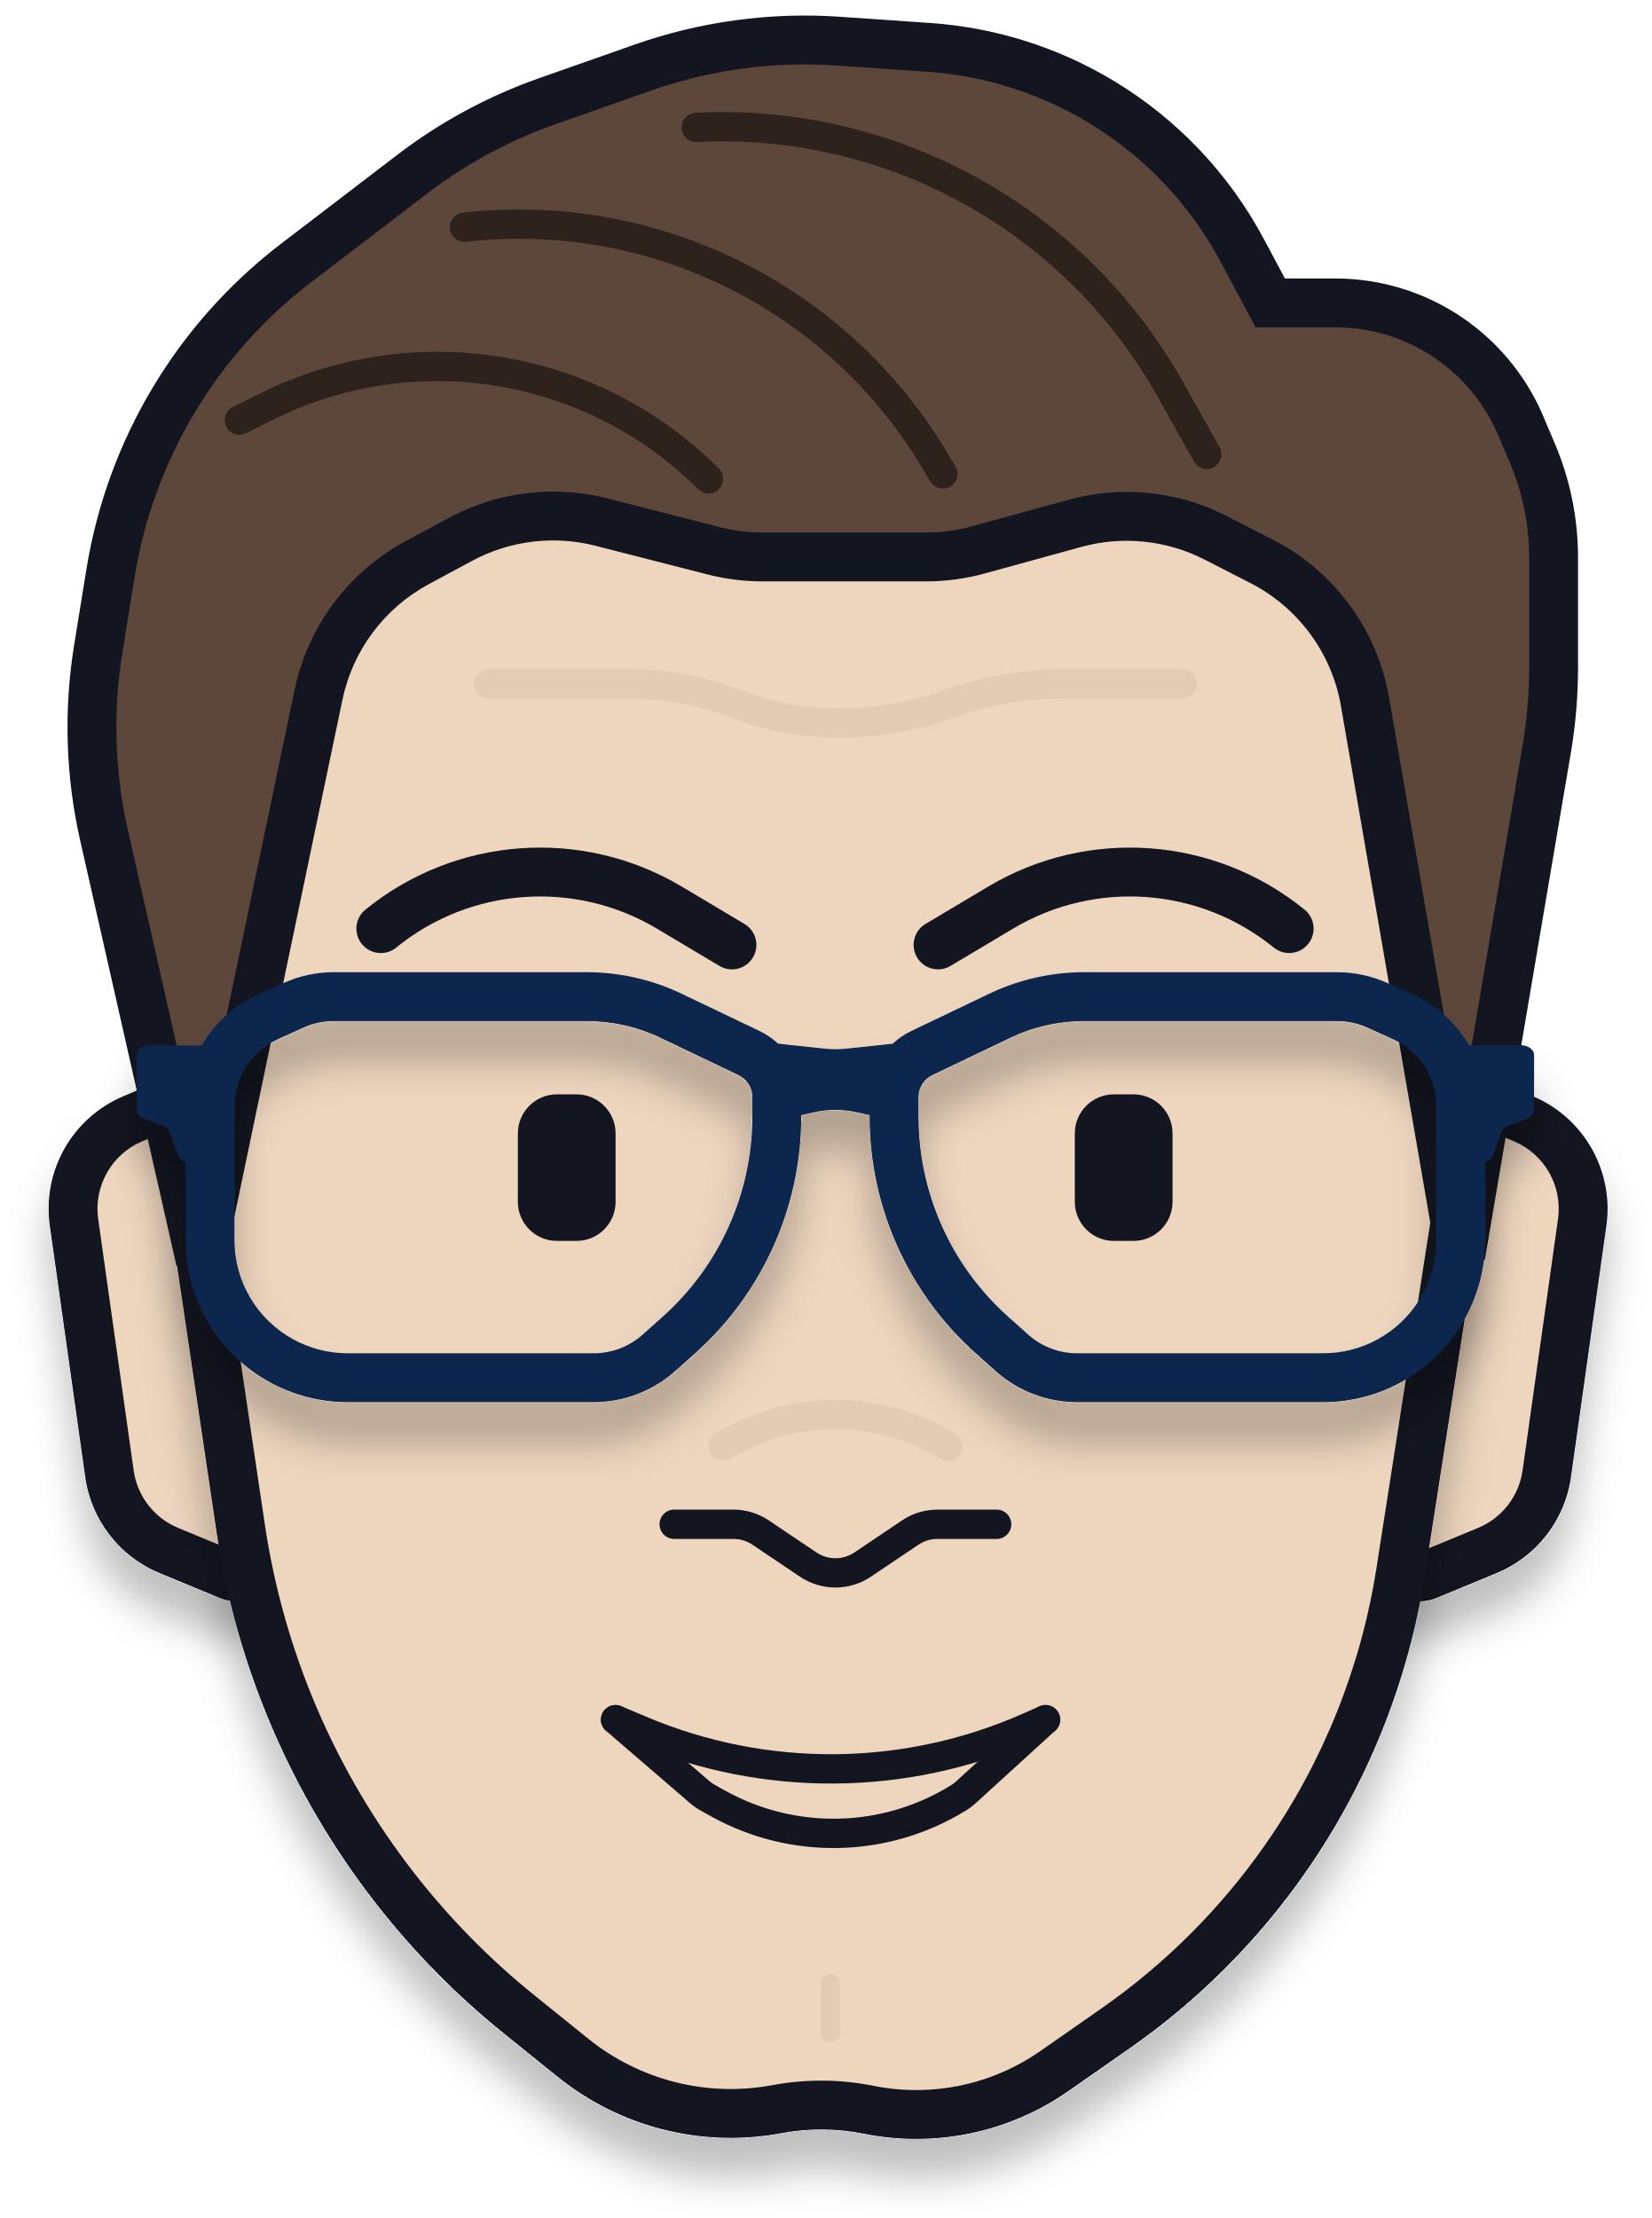
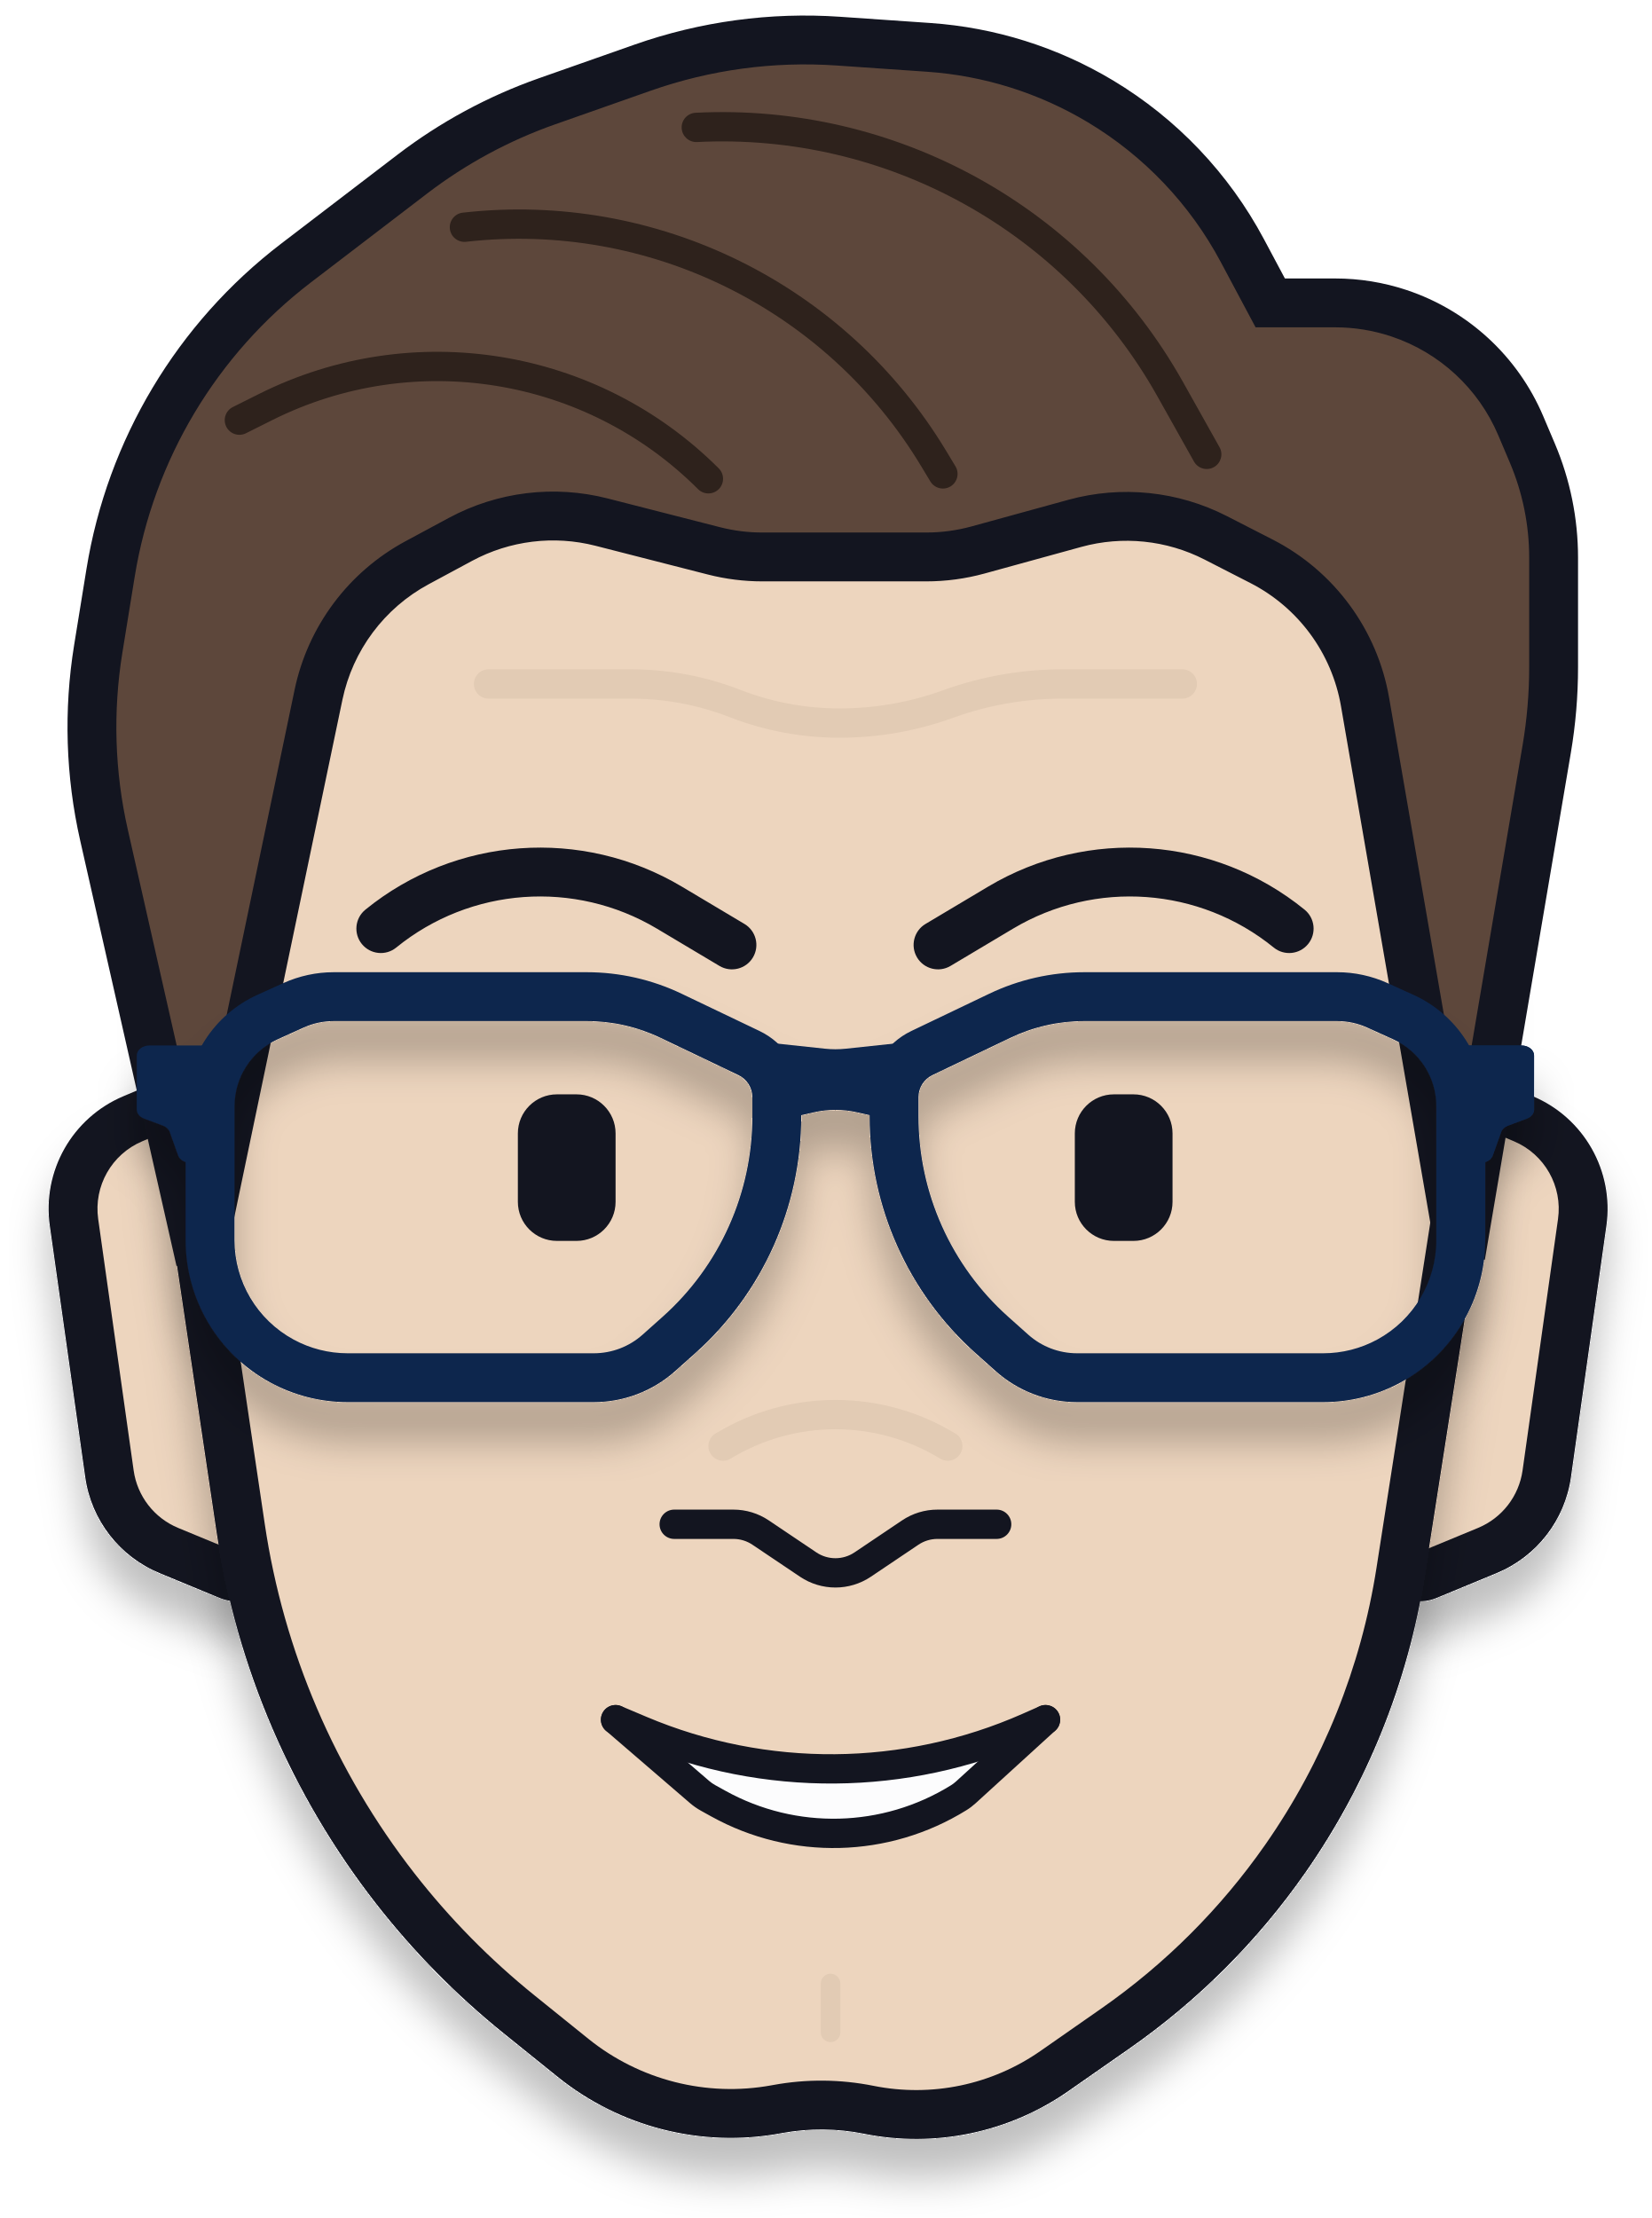
<svg xmlns="http://www.w3.org/2000/svg" class="profile-picture" viewBox="0 0 169 227" fill="none">
  <g filter="url(#filter0_d_3520_2)">
    <path d="M7.573 125.111C6.94 120.623 9.405 116.271 13.579 114.505L17.706 112.759C18.704 112.337 19.858 112.786 20.306 113.773L22 117.5L26.168 159.175C26.318 160.68 24.81 161.801 23.413 161.223L17.28 158.685C14.008 157.331 11.697 154.348 11.202 150.841L7.573 125.111Z" fill="#EDD5BE" />
    <path d="M7.573 125.111C6.94 120.623 9.405 116.271 13.579 114.505L17.706 112.759C18.704 112.337 19.858 112.786 20.306 113.773L22 117.5L26.168 159.175C26.318 160.68 24.81 161.801 23.413 161.223L17.28 158.685C14.008 157.331 11.697 154.348 11.202 150.841L7.573 125.111Z" fill="#EDD5BE" />
    <path fill-rule="evenodd" clip-rule="evenodd" d="M16.732 110.457C18.978 109.506 21.573 110.518 22.582 112.739L24.447 116.841L28.655 158.927C28.994 162.311 25.6 164.833 22.457 163.533L16.325 160.995C12.235 159.303 9.345 155.573 8.726 151.19L5.098 125.46C4.307 119.85 7.387 114.41 12.605 112.203L16.732 110.457ZM19.553 118.159L18.232 115.251L14.553 116.807C11.423 118.132 9.574 121.396 10.049 124.762L13.678 150.492C14.048 153.122 15.782 155.36 18.236 156.375L23.597 158.593L19.553 118.159Z" fill="#131520" />
    <path d="M161.927 125.111C162.56 120.623 160.095 116.271 155.921 114.505L151.794 112.759C150.796 112.337 149.643 112.786 149.194 113.773L147.5 117.5L143.332 159.175C143.182 160.68 144.69 161.801 146.087 161.223L152.22 158.685C155.492 157.331 157.804 154.348 158.298 150.841L161.927 125.111Z" fill="#EDD5BE" />
    <path d="M161.927 125.111C162.56 120.623 160.095 116.271 155.921 114.505L151.794 112.759C150.796 112.337 149.643 112.786 149.194 113.773L147.5 117.5L143.332 159.175C143.182 160.68 144.69 161.801 146.087 161.223L152.22 158.685C155.492 157.331 157.804 154.348 158.298 150.841L161.927 125.111Z" fill="#EDD5BE" />
    <path fill-rule="evenodd" clip-rule="evenodd" d="M152.768 110.457C150.522 109.506 147.927 110.518 146.918 112.739L145.053 116.841L140.845 158.927C140.506 162.311 143.9 164.833 147.043 163.533L153.175 160.995C157.265 159.303 160.155 155.573 160.774 151.19L164.402 125.46C165.193 119.85 162.113 114.41 156.895 112.203L152.768 110.457ZM149.947 118.159L151.268 115.251L154.947 116.807C158.077 118.132 159.926 121.396 159.451 124.762L155.823 150.492C155.452 153.122 153.718 155.36 151.264 156.375L145.903 158.593L149.947 118.159Z" fill="#131520" />
  </g>
  <g filter="url(#filter1_d_3520_2)">
    <path d="M23.804 36.016L84.258 30L145.196 34.512L150.136 100.218C150.71 107.859 150.404 115.541 149.224 123.112L143 156.339C141.355 166.897 137.665 181.445 131.55 190.207C126.821 196.985 120.931 202.874 114.153 207.603L107.905 211.962C102.377 215.819 95.513 217.25 88.904 215.924C85.835 215.308 82.676 215.281 79.597 215.845L79.407 215.879C72.047 217.226 64.465 215.299 58.64 210.603L53.14 206.169C48.429 202.371 44.172 198.044 40.451 193.273C32.075 182.535 26.622 169.811 24.623 156.339L19.65 122.835C18.553 115.447 18.288 107.958 18.859 100.51L23.804 36.016Z" fill="#EDD5BE" />
    <path fill-rule="evenodd" clip-rule="evenodd" d="M84.227 27.491L147.528 32.178L152.629 100.031C153.217 107.862 152.904 115.736 151.695 123.497L145.814 161.23C144.11 172.164 139.933 182.564 133.6 191.638C128.702 198.657 122.603 204.755 115.584 209.653L109.336 214.012C103.248 218.259 95.69 219.835 88.413 218.375C85.654 217.822 82.815 217.798 80.047 218.304L79.857 218.339C71.781 219.816 63.462 217.702 57.071 212.549L51.571 208.115C46.711 204.197 42.318 199.733 38.479 194.811C29.838 183.732 24.212 170.604 22.15 156.706L17.177 123.202C16.053 115.629 15.781 107.953 16.366 100.319L21.471 33.736L84.227 27.491ZM84.29 32.509L26.136 38.296L21.352 100.702C20.795 107.963 21.054 115.264 22.123 122.468L27.096 155.972C29.032 169.017 34.312 181.337 42.422 191.736C46.025 196.355 50.148 200.545 54.709 204.222L60.209 208.657C65.468 212.897 72.313 214.636 78.957 213.42L79.147 213.386C82.538 212.765 86.016 212.795 89.396 213.473C95.337 214.665 101.506 213.378 106.475 209.911L112.723 205.552C119.259 200.992 124.939 195.313 129.5 188.777C135.397 180.327 139.287 170.642 140.874 160.461L146.754 122.727C147.905 115.345 148.203 107.855 147.643 100.405L142.865 36.846L84.29 32.509Z" fill="#131520" />
    <path fill-rule="evenodd" clip-rule="evenodd" d="M48.5 70C48.5 69.172 49.172 68.5 50 68.5H64.572C68.402 68.5 72.199 69.213 75.768 70.602C78.99 71.856 82.418 72.5 85.876 72.5H85.967C89.505 72.5 93.016 71.892 96.348 70.704L96.674 70.587C100.545 69.206 104.624 68.5 108.734 68.5H121C121.828 68.5 122.5 69.172 122.5 70C122.5 70.828 121.828 71.5 121 71.5H108.734C104.968 71.5 101.229 72.147 97.682 73.413L97.356 73.529C93.7 74.833 89.848 75.5 85.967 75.5H85.876C82.045 75.5 78.249 74.787 74.68 73.398C71.457 72.144 68.03 71.5 64.572 71.5H50C49.172 71.5 48.5 70.828 48.5 70Z" fill="#E2CBB4" />
    <path fill-rule="evenodd" clip-rule="evenodd" d="M85 209C84.448 209 84 208.552 84 208V203C84 202.448 84.448 202 85 202C85.552 202 86 202.448 86 203V208C86 208.552 85.552 209 85 209Z" fill="#E2CBB4" />
  </g>
+   <path d="M71.374 178.103C70.871 177.823 70.291 178.134 70.078 178.799C69.965 179.154 69.979 179.537 70.094 179.861C70.088 179.878 70.083 179.895 70.078 179.913C69.866 180.673 70.101 181.549 70.605 181.869L72.32 182.963C80.947 188.46 90.695 188.339 99.261 182.626L100.41 181.86C100.91 181.526 101.136 180.644 100.915 179.89C100.912 179.88 100.91 179.87 100.907 179.861C101.023 179.531 101.036 179.138 100.915 178.779C100.695 178.119 100.11 177.82 99.611 178.112L98.461 178.782C90.395 183.49 81.214 183.59 73.09 179.06L71.374 178.103Z" fill="#FCFCFD" />
  <path fill-rule="evenodd" clip-rule="evenodd" d="M61.863 175.021C62.404 174.393 63.351 174.323 63.979 174.863L72.567 182.259C72.763 182.428 72.976 182.576 73.202 182.701L74.252 183.282C81.48 187.283 90.306 187.065 97.328 182.712C97.503 182.603 97.669 182.478 97.822 182.339L105.989 174.892C106.602 174.333 107.55 174.377 108.108 174.989C108.667 175.602 108.623 176.55 108.011 177.108L99.843 184.556C99.554 184.819 99.241 185.056 98.908 185.262C90.964 190.187 80.977 190.434 72.799 185.907L71.749 185.325C71.343 185.101 70.961 184.835 70.609 184.532L62.021 177.137C61.394 176.596 61.323 175.649 61.863 175.021Z" fill="#131520" />
  <path fill-rule="evenodd" clip-rule="evenodd" d="M61.618 175.417C61.94 174.653 62.82 174.296 63.584 174.618L66.184 175.716C78.502 180.917 92.421 180.802 104.651 175.398L106.394 174.628C107.152 174.293 108.037 174.636 108.372 175.394C108.707 176.152 108.364 177.037 107.606 177.372L105.864 178.142C92.877 183.88 78.097 184.003 65.017 178.48L62.416 177.382C61.653 177.06 61.296 176.18 61.618 175.417Z" fill="#131520" />
  <path fill-rule="evenodd" clip-rule="evenodd" d="M67.5 156C67.5 155.172 68.172 154.5 69 154.5H75.056C76.348 154.5 77.612 154.885 78.684 155.607L83.546 158.878C84.728 159.673 86.272 159.673 87.454 158.878L92.316 155.607C93.388 154.885 94.652 154.5 95.944 154.5H102C102.828 154.5 103.5 155.172 103.5 156C103.5 156.828 102.828 157.5 102 157.5H95.944C95.248 157.5 94.568 157.707 93.991 158.096L89.128 161.367C86.934 162.843 84.066 162.843 81.872 161.367L77.009 158.096C76.432 157.707 75.752 157.5 75.056 157.5H69C68.172 157.5 67.5 156.828 67.5 156Z" fill="#131520" />
  <path fill-rule="evenodd" clip-rule="evenodd" d="M98.281 148.78C97.851 149.488 96.928 149.712 96.22 149.281C89.635 145.273 81.365 145.273 74.78 149.281C74.072 149.712 73.149 149.488 72.719 148.78C72.288 148.072 72.512 147.149 73.22 146.719C80.763 142.127 90.237 142.127 97.78 146.719C98.488 147.149 98.712 148.072 98.281 148.78Z" fill="#E2CBB4" />
  <path fill-rule="evenodd" clip-rule="evenodd" d="M77.057 97.989C76.35 99.175 74.816 99.563 73.63 98.856L67.228 95.04C58.81 90.022 48.154 90.796 40.55 96.978C39.479 97.849 37.904 97.686 37.033 96.615C36.162 95.544 36.325 93.969 37.396 93.098C46.629 85.592 59.567 84.652 69.788 90.745L76.19 94.561C77.376 95.268 77.764 96.803 77.057 97.989Z" fill="#131520" />
  <path fill-rule="evenodd" clip-rule="evenodd" d="M93.853 97.989C94.56 99.175 96.094 99.563 97.28 98.856L103.682 95.04C112.1 90.022 122.755 90.796 130.36 96.978C131.431 97.849 133.005 97.686 133.876 96.615C134.747 95.544 134.585 93.969 133.514 93.098C124.281 85.592 111.342 84.652 101.122 90.745L94.72 94.561C93.534 95.268 93.146 96.803 93.853 97.989Z" fill="#131520" />
  <path d="M53 116C53 113.791 54.791 112 57 112H59C61.209 112 63 113.791 63 116V123C63 125.209 61.209 127 59 127H57C54.791 127 53 125.209 53 123V116Z" fill="#131520" />
  <path d="M110 116C110 113.791 111.791 112 114 112H116C118.209 112 120 113.791 120 116V123C120 125.209 118.209 127 116 127H114C111.791 127 110 125.209 110 123V116Z" fill="#131520" />
  <path d="M139.702 71.84L149.5 128.5L158.296 76.652C158.764 73.889 159 71.091 159 68.289V57.068C159 53.394 158.26 49.757 156.826 46.374L155.633 43.565C153.323 38.119 148.786 33.928 143.174 32.058C141.072 31.357 138.87 31 136.654 31H130L127.143 25.643C123.778 19.333 118.761 14.056 112.629 10.377C107.286 7.171 101.259 5.277 95.043 4.848L85.798 4.21C79.004 3.742 72.186 4.666 65.763 6.926L55.979 10.368C51.024 12.112 46.375 14.625 42.202 17.816L30.299 26.918C20.153 34.677 13.361 46.025 11.316 58.633L10.053 66.42C9.027 72.748 9.228 79.213 10.643 85.465L20.5 129L32.597 71.108C33.804 65.333 37.498 60.386 42.692 57.589L47.126 55.202C51.546 52.821 56.7 52.191 61.564 53.435L73.061 56.376C74.681 56.79 76.346 57 78.018 57H94.8C96.592 57 98.376 56.759 100.103 56.284L110.001 53.562C114.825 52.236 119.97 52.765 124.422 55.045L129.112 57.447C134.708 60.314 138.63 65.645 139.702 71.84Z" fill="#5D473B" />
  <path fill-rule="evenodd" clip-rule="evenodd" d="M85.97 1.716C78.837 1.224 71.678 2.195 64.933 4.568L55.149 8.01C49.947 9.841 45.065 12.48 40.683 15.83L28.78 24.932C18.127 33.079 10.995 44.994 8.849 58.233L7.586 66.02C6.508 72.664 6.718 79.453 8.205 86.017L18.062 129.552L22.947 129.511L35.044 71.619C36.1 66.566 39.333 62.237 43.877 59.79L48.311 57.403C52.179 55.32 56.689 54.768 60.945 55.857L72.441 58.798C74.263 59.264 76.137 59.5 78.018 59.5H94.8C96.816 59.5 98.823 59.229 100.766 58.695L110.664 55.973C114.885 54.812 119.387 55.275 123.282 57.27L127.972 59.673C132.869 62.181 136.301 66.845 137.238 72.266L147.037 128.926L151.965 128.918L160.76 77.07C161.253 74.169 161.5 71.231 161.5 68.289V57.068C161.5 53.058 160.693 49.089 159.127 45.398L157.935 42.588C155.345 36.483 150.257 31.784 143.964 29.686C141.607 28.901 139.139 28.5 136.654 28.5H131.5L129.349 24.467C125.77 17.757 120.436 12.146 113.915 8.233C108.233 4.824 101.825 2.81 95.215 2.354L85.97 1.716ZM66.592 9.284C72.695 7.137 79.172 6.259 85.626 6.704L94.871 7.342C100.693 7.743 106.338 9.518 111.342 12.521C117.086 15.967 121.785 20.909 124.937 26.82L128.5 33.5H136.654C138.602 33.5 140.536 33.814 142.383 34.43C147.314 36.073 151.302 39.756 153.332 44.541L154.524 47.351C155.828 50.424 156.5 53.729 156.5 57.068V68.289C156.5 70.951 156.276 73.609 155.831 76.234L149.476 113.692L142.165 71.414C140.96 64.444 136.547 58.447 130.251 55.222L125.562 52.82C120.553 50.255 114.765 49.659 109.338 51.152L99.44 53.874C97.929 54.289 96.368 54.5 94.8 54.5H78.018C76.555 54.5 75.098 54.317 73.68 53.954L62.184 51.013C56.712 49.613 50.913 50.323 45.94 53.001L41.507 55.388C35.663 58.534 31.507 64.1 30.15 70.596L20.402 117.246L13.081 84.913C11.737 78.974 11.546 72.832 12.521 66.82L13.784 59.033C15.726 47.055 22.179 36.275 31.818 28.904L43.721 19.802C47.685 16.771 52.102 14.383 56.809 12.727L66.592 9.284Z" fill="#131520" />
  <path fill-rule="evenodd" clip-rule="evenodd" d="M69.764 13.114C69.722 12.287 70.359 11.582 71.187 11.541C91.7 10.504 111.029 21.182 121.071 39.099L124.808 45.767C125.214 46.489 124.956 47.403 124.233 47.809C123.511 48.214 122.597 47.956 122.192 47.233L118.454 40.566C108.969 23.643 90.713 13.558 71.338 14.537C70.511 14.579 69.806 13.942 69.764 13.114Z" fill="#2E221C" />
  <path fill-rule="evenodd" clip-rule="evenodd" d="M46.041 23.423C45.948 22.6 46.54 21.857 47.363 21.764C67.196 19.519 86.519 29.038 96.824 46.132L97.785 47.725C98.212 48.435 97.984 49.357 97.275 49.785C96.565 50.212 95.643 49.984 95.215 49.275L94.255 47.681C84.555 31.592 66.368 22.631 47.7 24.745C46.877 24.838 46.134 24.246 46.041 23.423Z" fill="#2E221C" />
  <path fill-rule="evenodd" clip-rule="evenodd" d="M23.158 43.671C22.788 42.93 23.088 42.029 23.829 41.658L26.531 40.307C42.216 32.465 61.16 35.539 73.561 47.939C74.146 48.525 74.146 49.475 73.561 50.061C72.975 50.647 72.025 50.647 71.439 50.061C59.952 38.573 42.403 35.726 27.873 42.991L25.171 44.342C24.43 44.712 23.529 44.412 23.158 43.671Z" fill="#2E221C" />
  <g filter="url(#filter2_d_3520_2)">
    <path d="M77 106.535L84.439 107.329C85.144 107.404 85.856 107.404 86.561 107.329L94 106.535L91.5 109.256V114.698L87.711 113.839C86.256 113.509 84.744 113.509 83.289 113.839L79.5 114.698V109.256L77 106.535Z" fill="#0D264D" />
    <path d="M157 108.018C157 107.456 156.424 107 155.714 107H148L149.929 119H151.527C152.103 119 152.608 118.697 152.765 118.259L153.626 115.846C153.728 115.563 153.979 115.328 154.315 115.202L156.263 114.475C156.713 114.307 157 113.949 157 113.555V108.018Z" fill="#0D264D" />
    <path fill-rule="evenodd" clip-rule="evenodd" d="M155.714 107C156.424 107 157 107.456 157 108.018V113.555C157 113.949 156.713 114.307 156.263 114.475L154.315 115.202C153.979 115.328 153.728 115.563 153.626 115.846L152.765 118.259C152.608 118.697 152.103 119 151.527 119H149.929L148 107H155.714Z" fill="#0D264D" />
    <path d="M14 108.018C14 107.456 14.576 107 15.286 107H23L21.071 119H19.473C18.897 119 18.392 118.697 18.235 118.259L17.374 115.846C17.272 115.563 17.021 115.328 16.685 115.202L14.737 114.475C14.287 114.307 14 113.949 14 113.555V108.018Z" fill="#0D264D" />
    <path fill-rule="evenodd" clip-rule="evenodd" d="M34.155 99.5C32.376 99.5 30.617 99.88 28.996 100.615L26.34 101.818C21.871 103.843 19 108.296 19 113.203V126.925C19 132.998 22.321 138.585 27.656 141.486C30.086 142.808 32.809 143.5 35.575 143.5H60.771C63.842 143.5 66.806 142.369 69.096 140.324L71.146 138.494C78.052 132.328 82 123.509 82 114.251V112.285C82 109.397 80.342 106.765 77.736 105.519L69.758 101.703C66.726 100.253 63.409 99.5 60.048 99.5H34.155ZM31.06 105.169C32.032 104.728 33.088 104.5 34.155 104.5H60.048C62.662 104.5 65.242 105.085 67.6 106.213L75.579 110.03C76.447 110.445 77 111.322 77 112.285V114.251C77 122.085 73.659 129.547 67.816 134.764L65.766 136.594C64.392 137.822 62.614 138.5 60.771 138.5H35.575C33.643 138.5 31.742 138.017 30.045 137.094C26.319 135.068 24 131.166 24 126.925V113.203C24 110.259 25.723 107.587 28.404 106.372L31.06 105.169Z" fill="#0D264D" />
    <path fill-rule="evenodd" clip-rule="evenodd" d="M136.845 99.5C138.624 99.5 140.383 99.88 142.004 100.615L144.66 101.818C149.129 103.843 152 108.296 152 113.203V126.925C152 132.998 148.679 138.585 143.344 141.486C140.914 142.808 138.191 143.5 135.425 143.5H110.229C107.158 143.5 104.194 142.369 101.904 140.324L99.854 138.494C92.948 132.328 89 123.509 89 114.251V112.285C89 109.397 90.658 106.765 93.264 105.519L101.242 101.703C104.274 100.253 107.591 99.5 110.952 99.5H136.845ZM139.94 105.169C138.968 104.728 137.912 104.5 136.845 104.5H110.952C108.338 104.5 105.758 105.085 103.4 106.213L95.421 110.03C94.553 110.445 94 111.322 94 112.285V114.251C94 122.085 97.341 129.547 103.184 134.764L105.234 136.594C106.608 137.822 108.386 138.5 110.229 138.5H135.425C137.357 138.5 139.258 138.017 140.955 137.094C144.681 135.068 147 131.166 147 126.925V113.203C147 110.259 145.277 107.587 142.596 106.372L139.94 105.169Z" fill="#0D264D" />
  </g>
  <defs>
    <filter id="filter0_d_3520_2" x="0.975" y="110.1" width="167.551" height="61.781" filterUnits="userSpaceOnUse" color-interpolation-filters="sRGB">
      <feFlood flood-opacity="0" result="BackgroundImageFix" />
      <feColorMatrix in="SourceAlpha" type="matrix" values="0 0 0 0 0 0 0 0 0 0 0 0 0 0 0 0 0 0 127 0" result="hardAlpha" />
      <feOffset dy="4" />
      <feGaussianBlur stdDeviation="2" />
      <feComposite in2="hardAlpha" operator="out" />
      <feColorMatrix type="matrix" values="0 0 0 0 0 0 0 0 0 0 0 0 0 0 0 0 0 0 0.25 0" />
      <feBlend mode="normal" in2="BackgroundImageFix" result="effect1_dropShadow_3520_2" />
      <feBlend mode="normal" in="SourceGraphic" in2="effect1_dropShadow_3520_2" result="shape" />
    </filter>
    <filter id="filter1_d_3520_2" x="12.067" y="27.491" width="144.85" height="199.416" filterUnits="userSpaceOnUse" color-interpolation-filters="sRGB">
      <feFlood flood-opacity="0" result="BackgroundImageFix" />
      <feColorMatrix in="SourceAlpha" type="matrix" values="0 0 0 0 0 0 0 0 0 0 0 0 0 0 0 0 0 0 127 0" result="hardAlpha" />
      <feOffset dy="4" />
      <feGaussianBlur stdDeviation="2" />
      <feComposite in2="hardAlpha" operator="out" />
      <feColorMatrix type="matrix" values="0 0 0 0 0 0 0 0 0 0 0 0 0 0 0 0 0 0 0.25 0" />
      <feBlend mode="normal" in2="BackgroundImageFix" result="effect1_dropShadow_3520_2" />
      <feBlend mode="normal" in="SourceGraphic" in2="effect1_dropShadow_3520_2" result="shape" />
    </filter>
    <filter id="filter2_d_3520_2" x="10" y="99.5" width="151" height="52" filterUnits="userSpaceOnUse" color-interpolation-filters="sRGB">
      <feFlood flood-opacity="0" result="BackgroundImageFix" />
      <feColorMatrix in="SourceAlpha" type="matrix" values="0 0 0 0 0 0 0 0 0 0 0 0 0 0 0 0 0 0 127 0" result="hardAlpha" />
      <feOffset dy="4" />
      <feGaussianBlur stdDeviation="2" />
      <feComposite in2="hardAlpha" operator="out" />
      <feColorMatrix type="matrix" values="0 0 0 0 0 0 0 0 0 0 0 0 0 0 0 0 0 0 0.25 0" />
      <feBlend mode="normal" in2="BackgroundImageFix" result="effect1_dropShadow_3520_2" />
      <feBlend mode="normal" in="SourceGraphic" in2="effect1_dropShadow_3520_2" result="shape" />
    </filter>
  </defs>
</svg>
